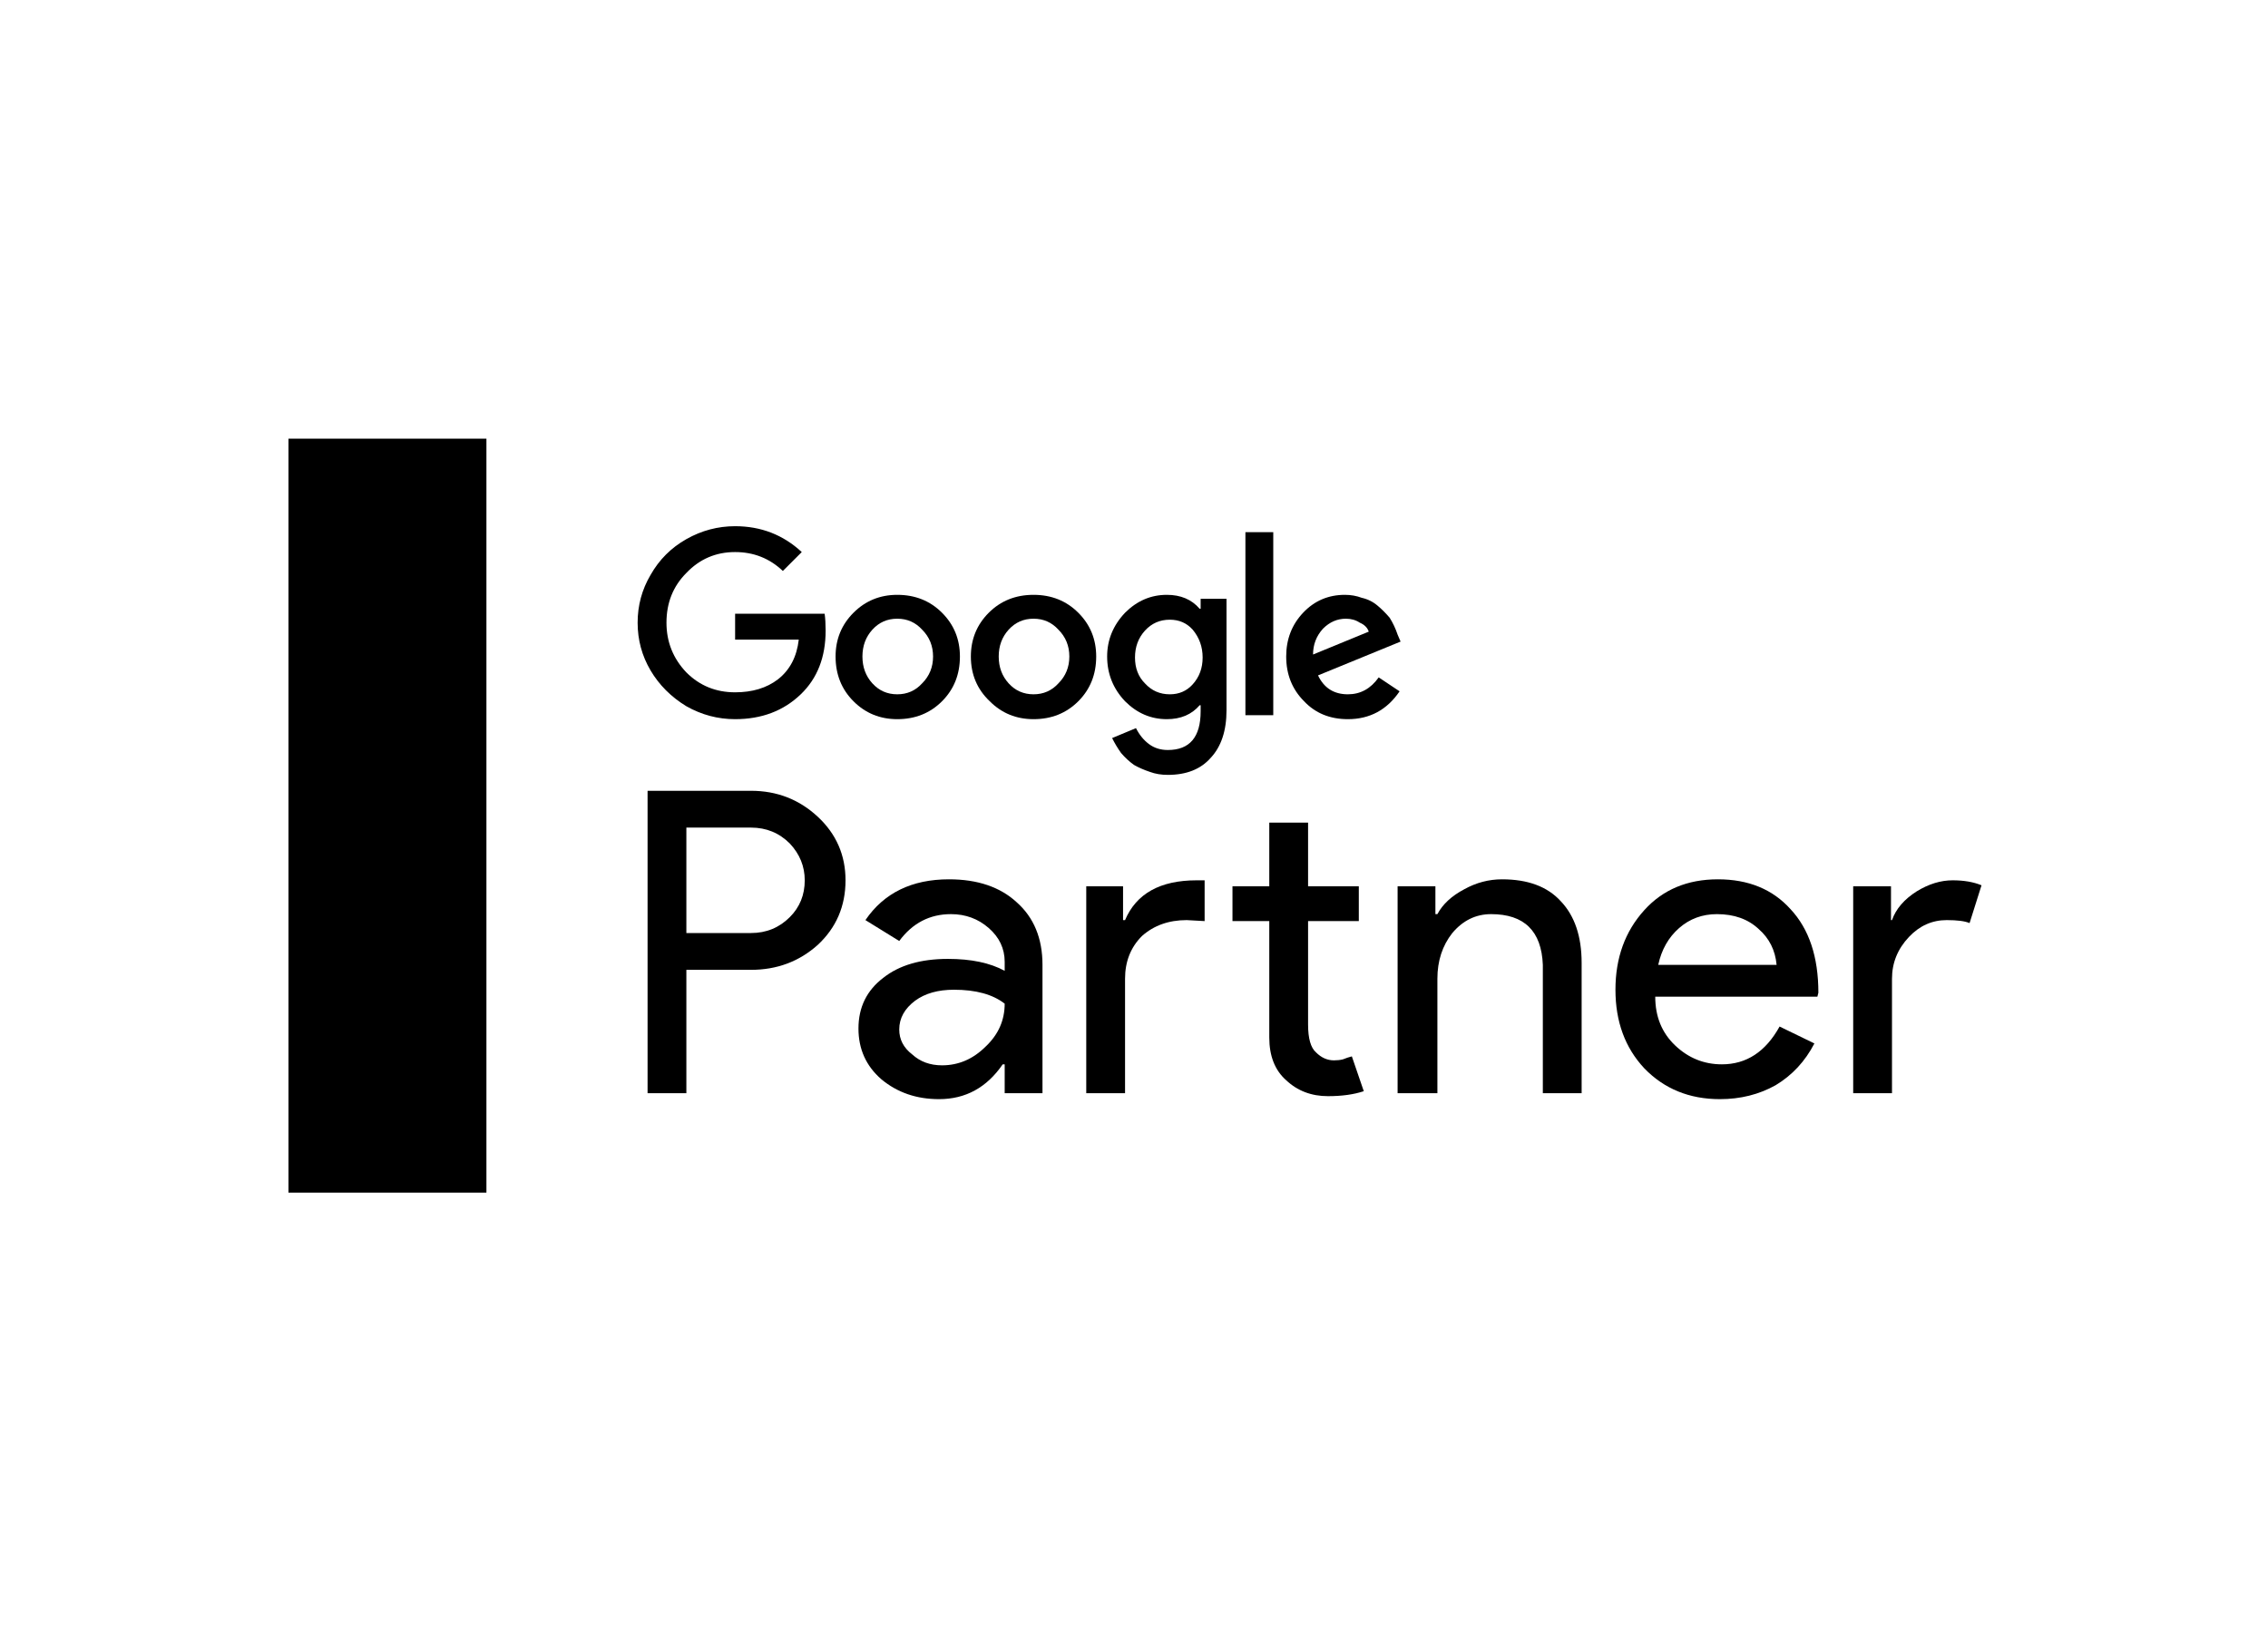
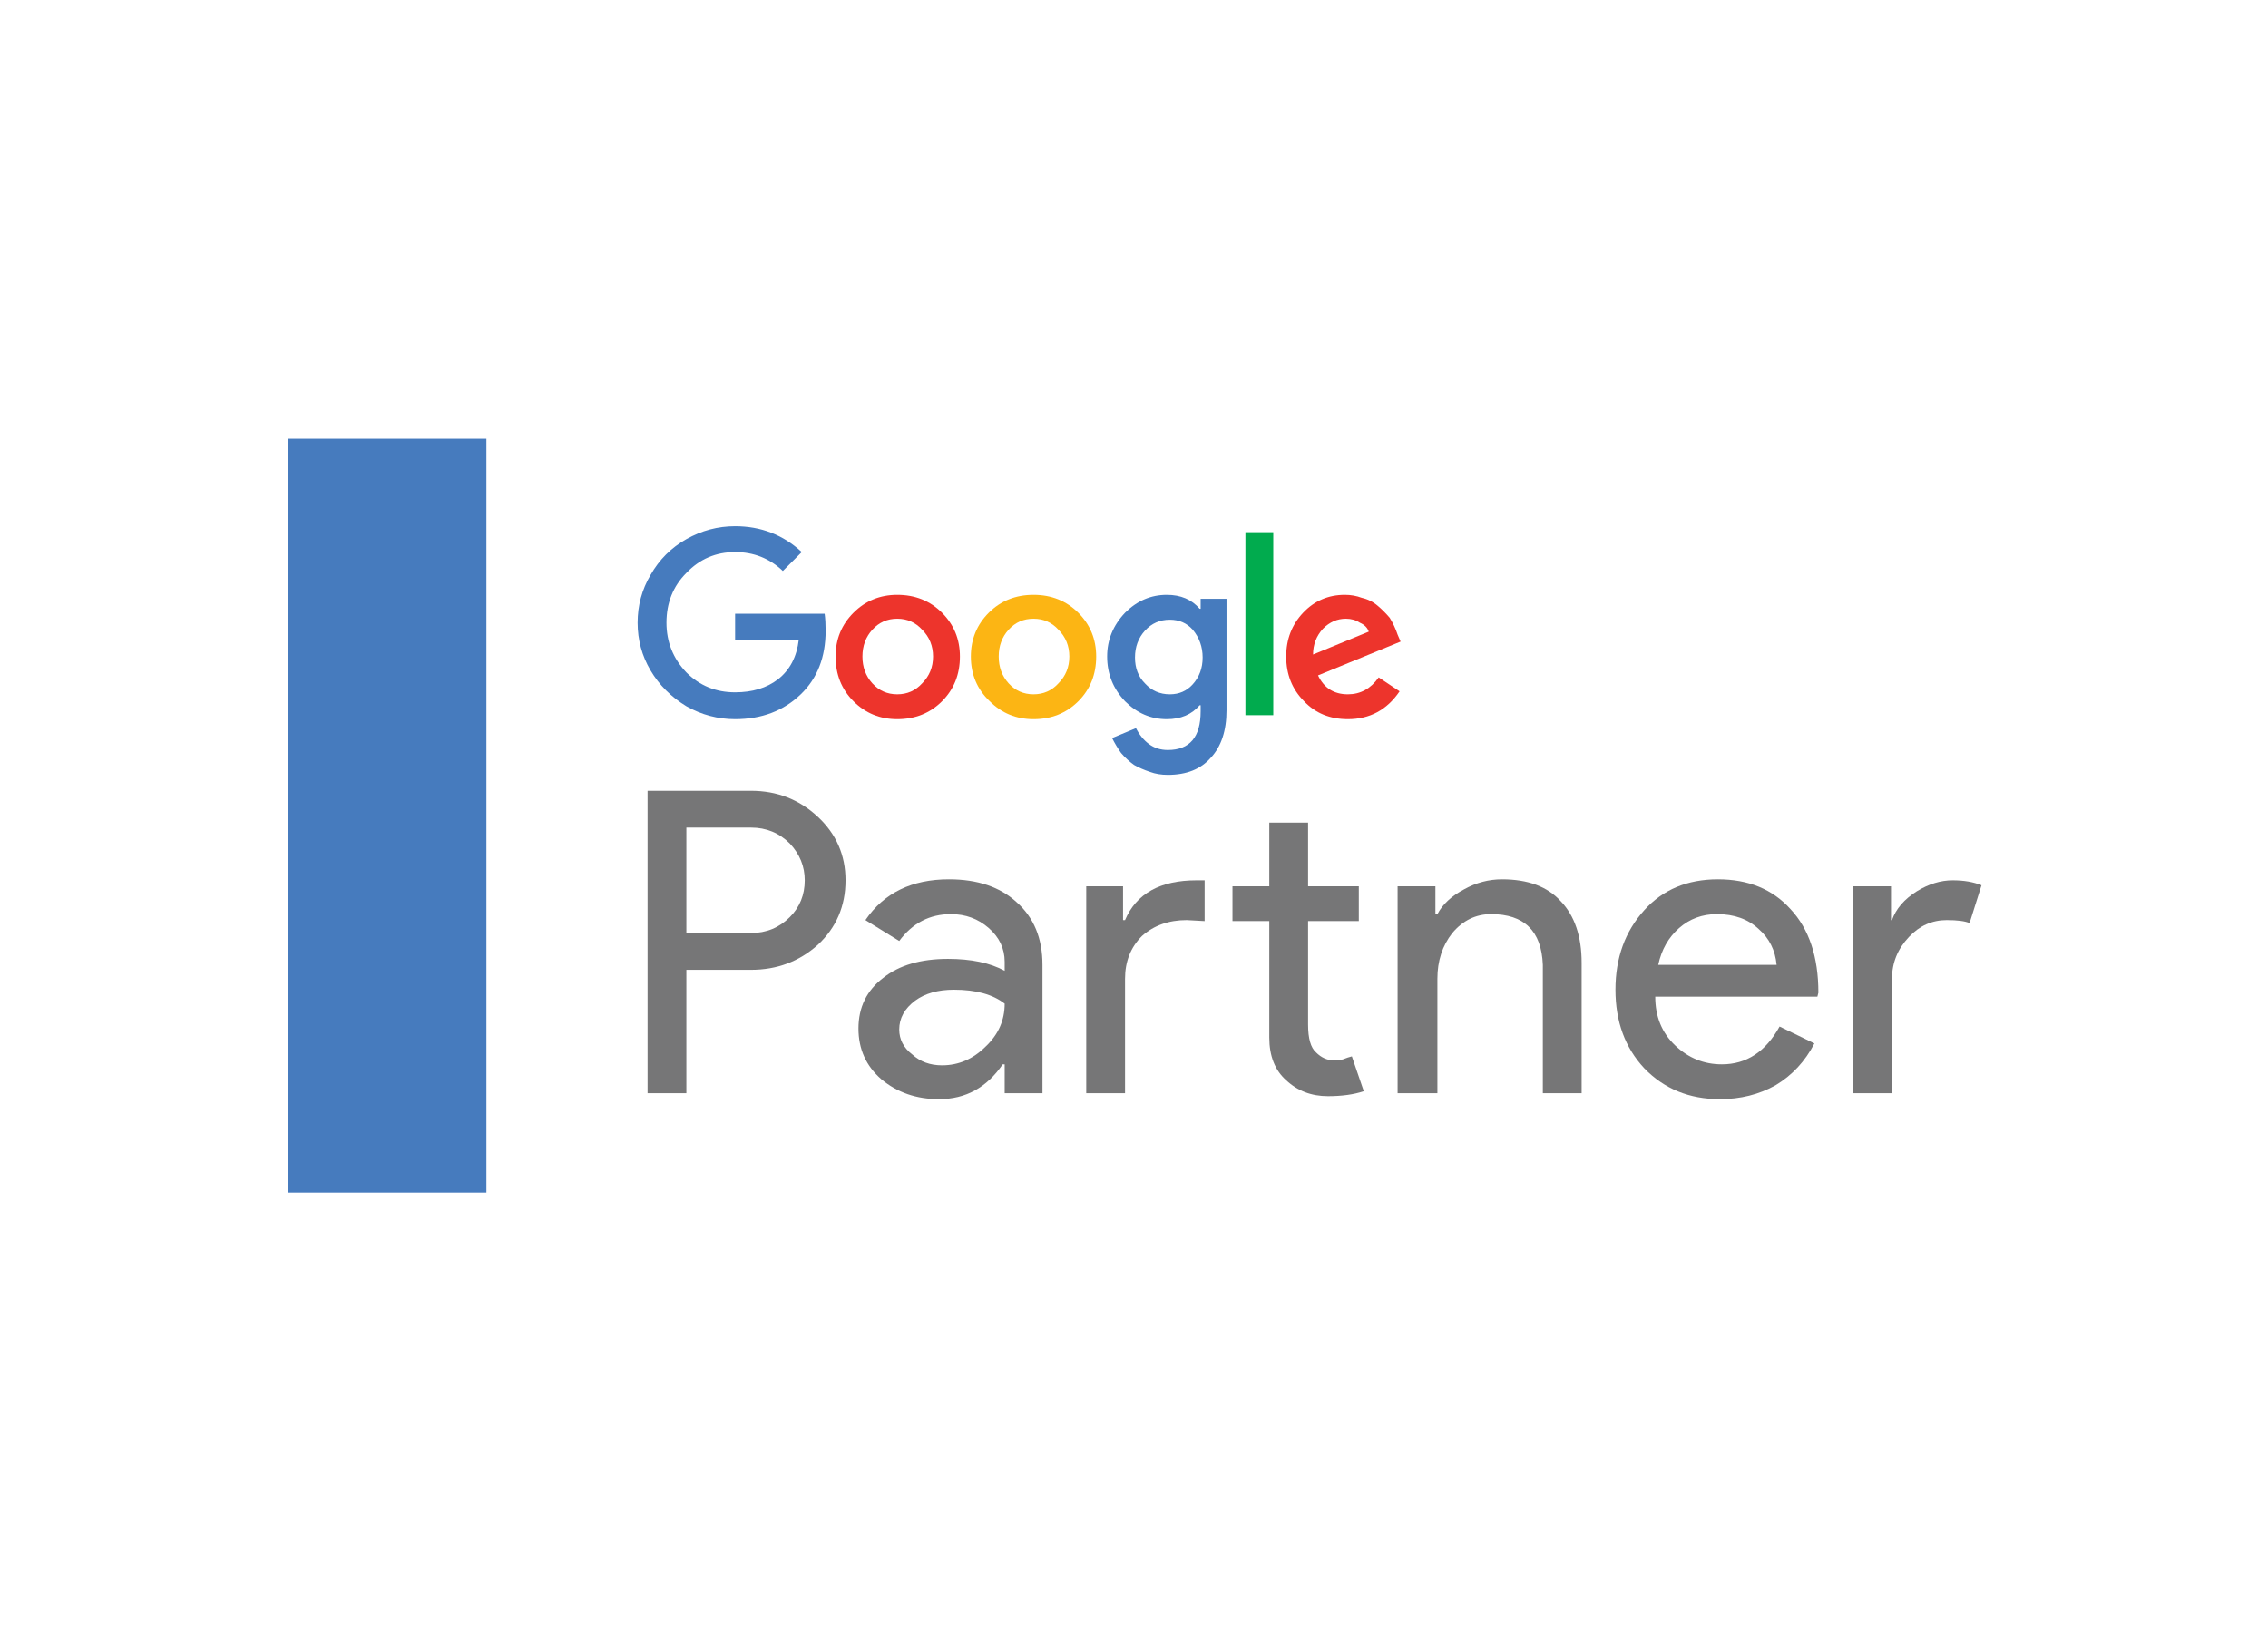
<svg xmlns="http://www.w3.org/2000/svg" version="1.2" viewBox="0 0 228 164" width="228" height="164">
  <style>.a{fill:#767677}.b{fill:#467bbe}.c{fill:#ed342c}.d{fill:#01ab4e}.e{fill:#fcb514}</style>
-   <path fillRule="evenodd" className="a" d="m69 97.5v12.4h-3.9v-30.4h10.4q3.9 0 6.7 2.6 2.8 2.6 2.8 6.4 0 3.9-2.8 6.5-2.8 2.5-6.7 2.5zm0-14.3v10.6h6.5q2.3 0 3.9-1.6 1.5-1.5 1.5-3.7 0-2.1-1.5-3.7-1.6-1.6-3.9-1.6z" />
-   <path fillRule="evenodd" className="a" d="m95.4 88.4q4.3 0 6.8 2.3 2.6 2.3 2.6 6.3v12.9h-3.8v-2.9h-0.2q-2.4 3.5-6.4 3.5-3.4 0-5.8-2-2.3-2-2.3-5.1 0-3.2 2.5-5.1 2.4-1.9 6.5-1.9 3.5 0 5.7 1.2v-0.9q0-2-1.6-3.4-1.6-1.4-3.8-1.4-3.2 0-5.2 2.7l-3.4-2.1q2.8-4.1 8.4-4.1zm-5 15.1q0 1.5 1.3 2.5 1.2 1.1 3 1.1 2.5 0 4.4-1.9 1.9-1.8 1.9-4.3-1.8-1.4-5.1-1.4-2.4 0-3.9 1.1-1.6 1.2-1.6 2.9z" />
-   <path className="a" d="m109.2 89.1h3.7v3.4h0.2q1.7-4 7.2-4h0.8v4.1l-1.8-0.1q-2.7 0-4.5 1.6-1.7 1.7-1.7 4.3v11.5h-3.9zm24.3 21.1q-2.5 0-4.2-1.6-1.7-1.5-1.7-4.3v-11.7h-3.7v-3.5h3.7v-6.4h3.9v6.4h5.1v3.5h-5.1v10.4q0 2.1 0.8 2.8 0.8 0.8 1.8 0.8 0.5 0 0.9-0.1 0.5-0.2 0.9-0.3l1.2 3.5q-1.5 0.5-3.6 0.5z" />
-   <path className="a" d="m140.5 89.1h3.8v2.8h0.2q0.8-1.5 2.7-2.5 1.8-1 3.8-1 3.9 0 5.9 2.2 2.1 2.2 2.1 6.2v13.1h-3.9v-12.9q-0.2-5.1-5.2-5.1-2.3 0-3.9 1.9-1.5 1.9-1.5 4.6v11.5h-4z" />
-   <path fillRule="evenodd" className="a" d="m172.9 110.5q-4.6 0-7.6-3.1-2.9-3.1-2.9-7.9 0-4.8 2.9-8 2.8-3.1 7.4-3.1 4.6 0 7.3 3 2.8 3 2.8 8.4l-0.1 0.4h-16.3q0 3 2 4.9 2 1.9 4.7 1.9 3.7 0 5.8-3.8l3.5 1.7q-1.4 2.7-3.9 4.2-2.5 1.4-5.6 1.4zm-6.2-13.5h11.9q-0.2-2.2-1.8-3.6-1.6-1.5-4.2-1.5-2.2 0-3.8 1.4-1.6 1.4-2.1 3.7z" />
-   <path className="a" d="m190.2 109.9h-3.9v-20.8h3.8v3.4h0.1q0.6-1.7 2.5-2.9 1.8-1.1 3.6-1.1 1.7 0 2.9 0.5l-1.2 3.8q-0.7-0.3-2.3-0.3-2.2 0-3.8 1.7-1.7 1.8-1.7 4.2z" />
-   <path className="b" d="m73.9 61.7v2.6h6.4q-0.3 2.6-2.1 4-1.7 1.3-4.3 1.3-2.9 0-4.9-2-2-2.1-2-5 0-3 2-5 2-2.1 4.9-2.1 2.8 0 4.8 1.9l1.9-1.9q-2.8-2.6-6.7-2.6-2.6 0-4.9 1.3-2.3 1.3-3.6 3.6-1.3 2.2-1.3 4.8 0 2.6 1.3 4.8 1.3 2.2 3.6 3.6 2.3 1.3 4.9 1.3 4 0 6.6-2.5 2.5-2.4 2.5-6.4 0-1-0.1-1.7z" />
-   <path fillRule="evenodd" className="c" d="m94.7 61.6q1.8 1.8 1.8 4.4 0 2.7-1.8 4.5-1.8 1.8-4.5 1.8-2.6 0-4.4-1.8-1.8-1.8-1.8-4.5 0-2.6 1.8-4.4 1.8-1.8 4.4-1.8 2.7 0 4.5 1.8zm-0.9 4.4q0-1.6-1.1-2.7-1-1.1-2.5-1.1-1.5 0-2.5 1.1-1 1.1-1 2.7 0 1.6 1 2.7 1 1.1 2.5 1.1 1.5 0 2.5-1.1 1.1-1.1 1.1-2.7z" />
-   <path className="d" d="m125.2 71.9h2.8v-18.4h-2.8z" />
-   <path fillRule="evenodd" className="e" d="m108.4 61.6q1.8 1.8 1.8 4.4 0 2.7-1.8 4.5-1.8 1.8-4.5 1.8-2.6 0-4.4-1.8-1.9-1.8-1.9-4.5 0-2.6 1.8-4.4 1.8-1.8 4.5-1.8 2.7 0 4.5 1.8zm-0.9 4.4q0-1.6-1.1-2.7-1-1.1-2.5-1.1-1.5 0-2.5 1.1-1 1.1-1 2.7 0 1.6 1 2.7 1 1.1 2.5 1.1 1.5 0 2.5-1.1 1.1-1.1 1.1-2.7z" />
-   <path fillRule="evenodd" className="c" d="m138.6 68.1l2.1 1.4q-1.9 2.8-5.2 2.8-2.7 0-4.4-1.8-1.8-1.8-1.8-4.5 0-2.6 1.7-4.4 1.7-1.8 4.2-1.8 0.9 0 1.7 0.3 0.9 0.2 1.6 0.8 0.6 0.5 1.2 1.2 0.5 0.8 0.8 1.7l0.3 0.7-8.3 3.4q0.9 1.9 3 1.9 1.9 0 3.1-1.7zm-6.6-2.3l5.6-2.3q-0.2-0.6-0.9-0.9-0.6-0.4-1.4-0.4-1.3 0-2.3 1-1 1.1-1 2.6z" />
-   <path fillRule="evenodd" className="b" d="m120.7 60.2h2.6v11.2q0 3.1-1.6 4.8-1.5 1.7-4.3 1.7-1 0-1.8-0.3-0.9-0.3-1.6-0.7-0.7-0.5-1.3-1.2-0.5-0.7-0.9-1.5l2.4-1q0.5 1 1.3 1.6 0.8 0.6 1.9 0.6 3.3 0 3.3-3.9v-0.6h-0.1q-1.2 1.4-3.3 1.4-2.4 0-4.2-1.8-1.8-1.9-1.8-4.5 0-2.5 1.8-4.4 1.8-1.8 4.2-1.8 2.1 0 3.3 1.4h0.1zm0.2 5.9q0-1.6-1-2.8-0.9-1-2.3-1-1.5 0-2.5 1.1-1 1.1-1 2.7 0 1.6 1 2.6 1 1.1 2.5 1.1 1.4 0 2.3-1 1-1.1 1-2.7z" />
-   <path className="b" d="m29 119.9h19.9v-75.8h-19.9z" />
+   <path fill-rule="evenodd" class="a" d="m69 97.5v12.4h-3.9v-30.4h10.4q3.9 0 6.7 2.6 2.8 2.6 2.8 6.4 0 3.9-2.8 6.5-2.8 2.5-6.7 2.5zm0-14.3v10.6h6.5q2.3 0 3.9-1.6 1.5-1.5 1.5-3.7 0-2.1-1.5-3.7-1.6-1.6-3.9-1.6z" />
+   <path fill-rule="evenodd" class="a" d="m95.4 88.4q4.3 0 6.8 2.3 2.6 2.3 2.6 6.3v12.9h-3.8v-2.9h-0.2q-2.4 3.5-6.4 3.5-3.4 0-5.8-2-2.3-2-2.3-5.1 0-3.2 2.5-5.1 2.4-1.9 6.5-1.9 3.5 0 5.7 1.2v-0.9q0-2-1.6-3.4-1.6-1.4-3.8-1.4-3.2 0-5.2 2.7l-3.4-2.1q2.8-4.1 8.4-4.1zm-5 15.1q0 1.5 1.3 2.5 1.2 1.1 3 1.1 2.5 0 4.4-1.9 1.9-1.8 1.9-4.3-1.8-1.4-5.1-1.4-2.4 0-3.9 1.1-1.6 1.2-1.6 2.9z" />
+   <path class="a" d="m109.2 89.1h3.7v3.4h0.2q1.7-4 7.2-4h0.8v4.1l-1.8-0.1q-2.7 0-4.5 1.6-1.7 1.7-1.7 4.3v11.5h-3.9zm24.3 21.1q-2.5 0-4.2-1.6-1.7-1.5-1.7-4.3v-11.7h-3.7v-3.5h3.7v-6.4h3.9v6.4h5.1v3.5h-5.1v10.4q0 2.1 0.8 2.8 0.8 0.8 1.8 0.8 0.5 0 0.9-0.1 0.5-0.2 0.9-0.3l1.2 3.5q-1.5 0.5-3.6 0.5z" />
+   <path class="a" d="m140.5 89.1h3.8v2.8h0.2q0.8-1.5 2.7-2.5 1.8-1 3.8-1 3.9 0 5.9 2.2 2.1 2.2 2.1 6.2v13.1h-3.9v-12.9q-0.2-5.1-5.2-5.1-2.3 0-3.9 1.9-1.5 1.9-1.5 4.6v11.5h-4z" />
+   <path fill-rule="evenodd" class="a" d="m172.9 110.5q-4.6 0-7.6-3.1-2.9-3.1-2.9-7.9 0-4.8 2.9-8 2.8-3.1 7.4-3.1 4.6 0 7.3 3 2.8 3 2.8 8.4l-0.1 0.4h-16.3q0 3 2 4.9 2 1.9 4.7 1.9 3.7 0 5.8-3.8l3.5 1.7q-1.4 2.7-3.9 4.2-2.5 1.4-5.6 1.4zm-6.2-13.5h11.9q-0.2-2.2-1.8-3.6-1.6-1.5-4.2-1.5-2.2 0-3.8 1.4-1.6 1.4-2.1 3.7z" />
+   <path class="a" d="m190.2 109.9h-3.9v-20.8h3.8v3.4h0.1q0.6-1.7 2.5-2.9 1.8-1.1 3.6-1.1 1.7 0 2.9 0.5l-1.2 3.8q-0.7-0.3-2.3-0.3-2.2 0-3.8 1.7-1.7 1.8-1.7 4.2z" />
+   <path class="b" d="m73.9 61.7v2.6h6.4q-0.3 2.6-2.1 4-1.7 1.3-4.3 1.3-2.9 0-4.9-2-2-2.1-2-5 0-3 2-5 2-2.1 4.9-2.1 2.8 0 4.8 1.9l1.9-1.9q-2.8-2.6-6.7-2.6-2.6 0-4.9 1.3-2.3 1.3-3.6 3.6-1.3 2.2-1.3 4.8 0 2.6 1.3 4.8 1.3 2.2 3.6 3.6 2.3 1.3 4.9 1.3 4 0 6.6-2.5 2.5-2.4 2.5-6.4 0-1-0.1-1.7z" />
+   <path fill-rule="evenodd" class="c" d="m94.7 61.6q1.8 1.8 1.8 4.4 0 2.7-1.8 4.5-1.8 1.8-4.5 1.8-2.6 0-4.4-1.8-1.8-1.8-1.8-4.5 0-2.6 1.8-4.4 1.8-1.8 4.4-1.8 2.7 0 4.5 1.8zm-0.9 4.4q0-1.6-1.1-2.7-1-1.1-2.5-1.1-1.5 0-2.5 1.1-1 1.1-1 2.7 0 1.6 1 2.7 1 1.1 2.5 1.1 1.5 0 2.5-1.1 1.1-1.1 1.1-2.7z" />
+   <path class="d" d="m125.2 71.9h2.8v-18.4h-2.8z" />
+   <path fill-rule="evenodd" class="e" d="m108.4 61.6q1.8 1.8 1.8 4.4 0 2.7-1.8 4.5-1.8 1.8-4.5 1.8-2.6 0-4.4-1.8-1.9-1.8-1.9-4.5 0-2.6 1.8-4.4 1.8-1.8 4.5-1.8 2.7 0 4.5 1.8zm-0.9 4.4q0-1.6-1.1-2.7-1-1.1-2.5-1.1-1.5 0-2.5 1.1-1 1.1-1 2.7 0 1.6 1 2.7 1 1.1 2.5 1.1 1.5 0 2.5-1.1 1.1-1.1 1.1-2.7z" />
+   <path fill-rule="evenodd" class="c" d="m138.6 68.1l2.1 1.4q-1.9 2.8-5.2 2.8-2.7 0-4.4-1.8-1.8-1.8-1.8-4.5 0-2.6 1.7-4.4 1.7-1.8 4.2-1.8 0.9 0 1.7 0.3 0.9 0.2 1.6 0.8 0.6 0.5 1.2 1.2 0.5 0.8 0.8 1.7l0.3 0.7-8.3 3.4q0.9 1.9 3 1.9 1.9 0 3.1-1.7zm-6.6-2.3l5.6-2.3q-0.2-0.6-0.9-0.9-0.6-0.4-1.4-0.4-1.3 0-2.3 1-1 1.1-1 2.6z" />
+   <path fill-rule="evenodd" class="b" d="m120.7 60.2h2.6v11.2q0 3.1-1.6 4.8-1.5 1.7-4.3 1.7-1 0-1.8-0.3-0.9-0.3-1.6-0.7-0.7-0.5-1.3-1.2-0.5-0.7-0.9-1.5l2.4-1q0.5 1 1.3 1.6 0.8 0.6 1.9 0.6 3.3 0 3.3-3.9v-0.6h-0.1q-1.2 1.4-3.3 1.4-2.4 0-4.2-1.8-1.8-1.9-1.8-4.5 0-2.5 1.8-4.4 1.8-1.8 4.2-1.8 2.1 0 3.3 1.4h0.1zm0.2 5.9q0-1.6-1-2.8-0.9-1-2.3-1-1.5 0-2.5 1.1-1 1.1-1 2.7 0 1.6 1 2.6 1 1.1 2.5 1.1 1.4 0 2.3-1 1-1.1 1-2.7z" />
+   <path class="b" d="m29 119.9h19.9v-75.8h-19.9z" />
</svg>
